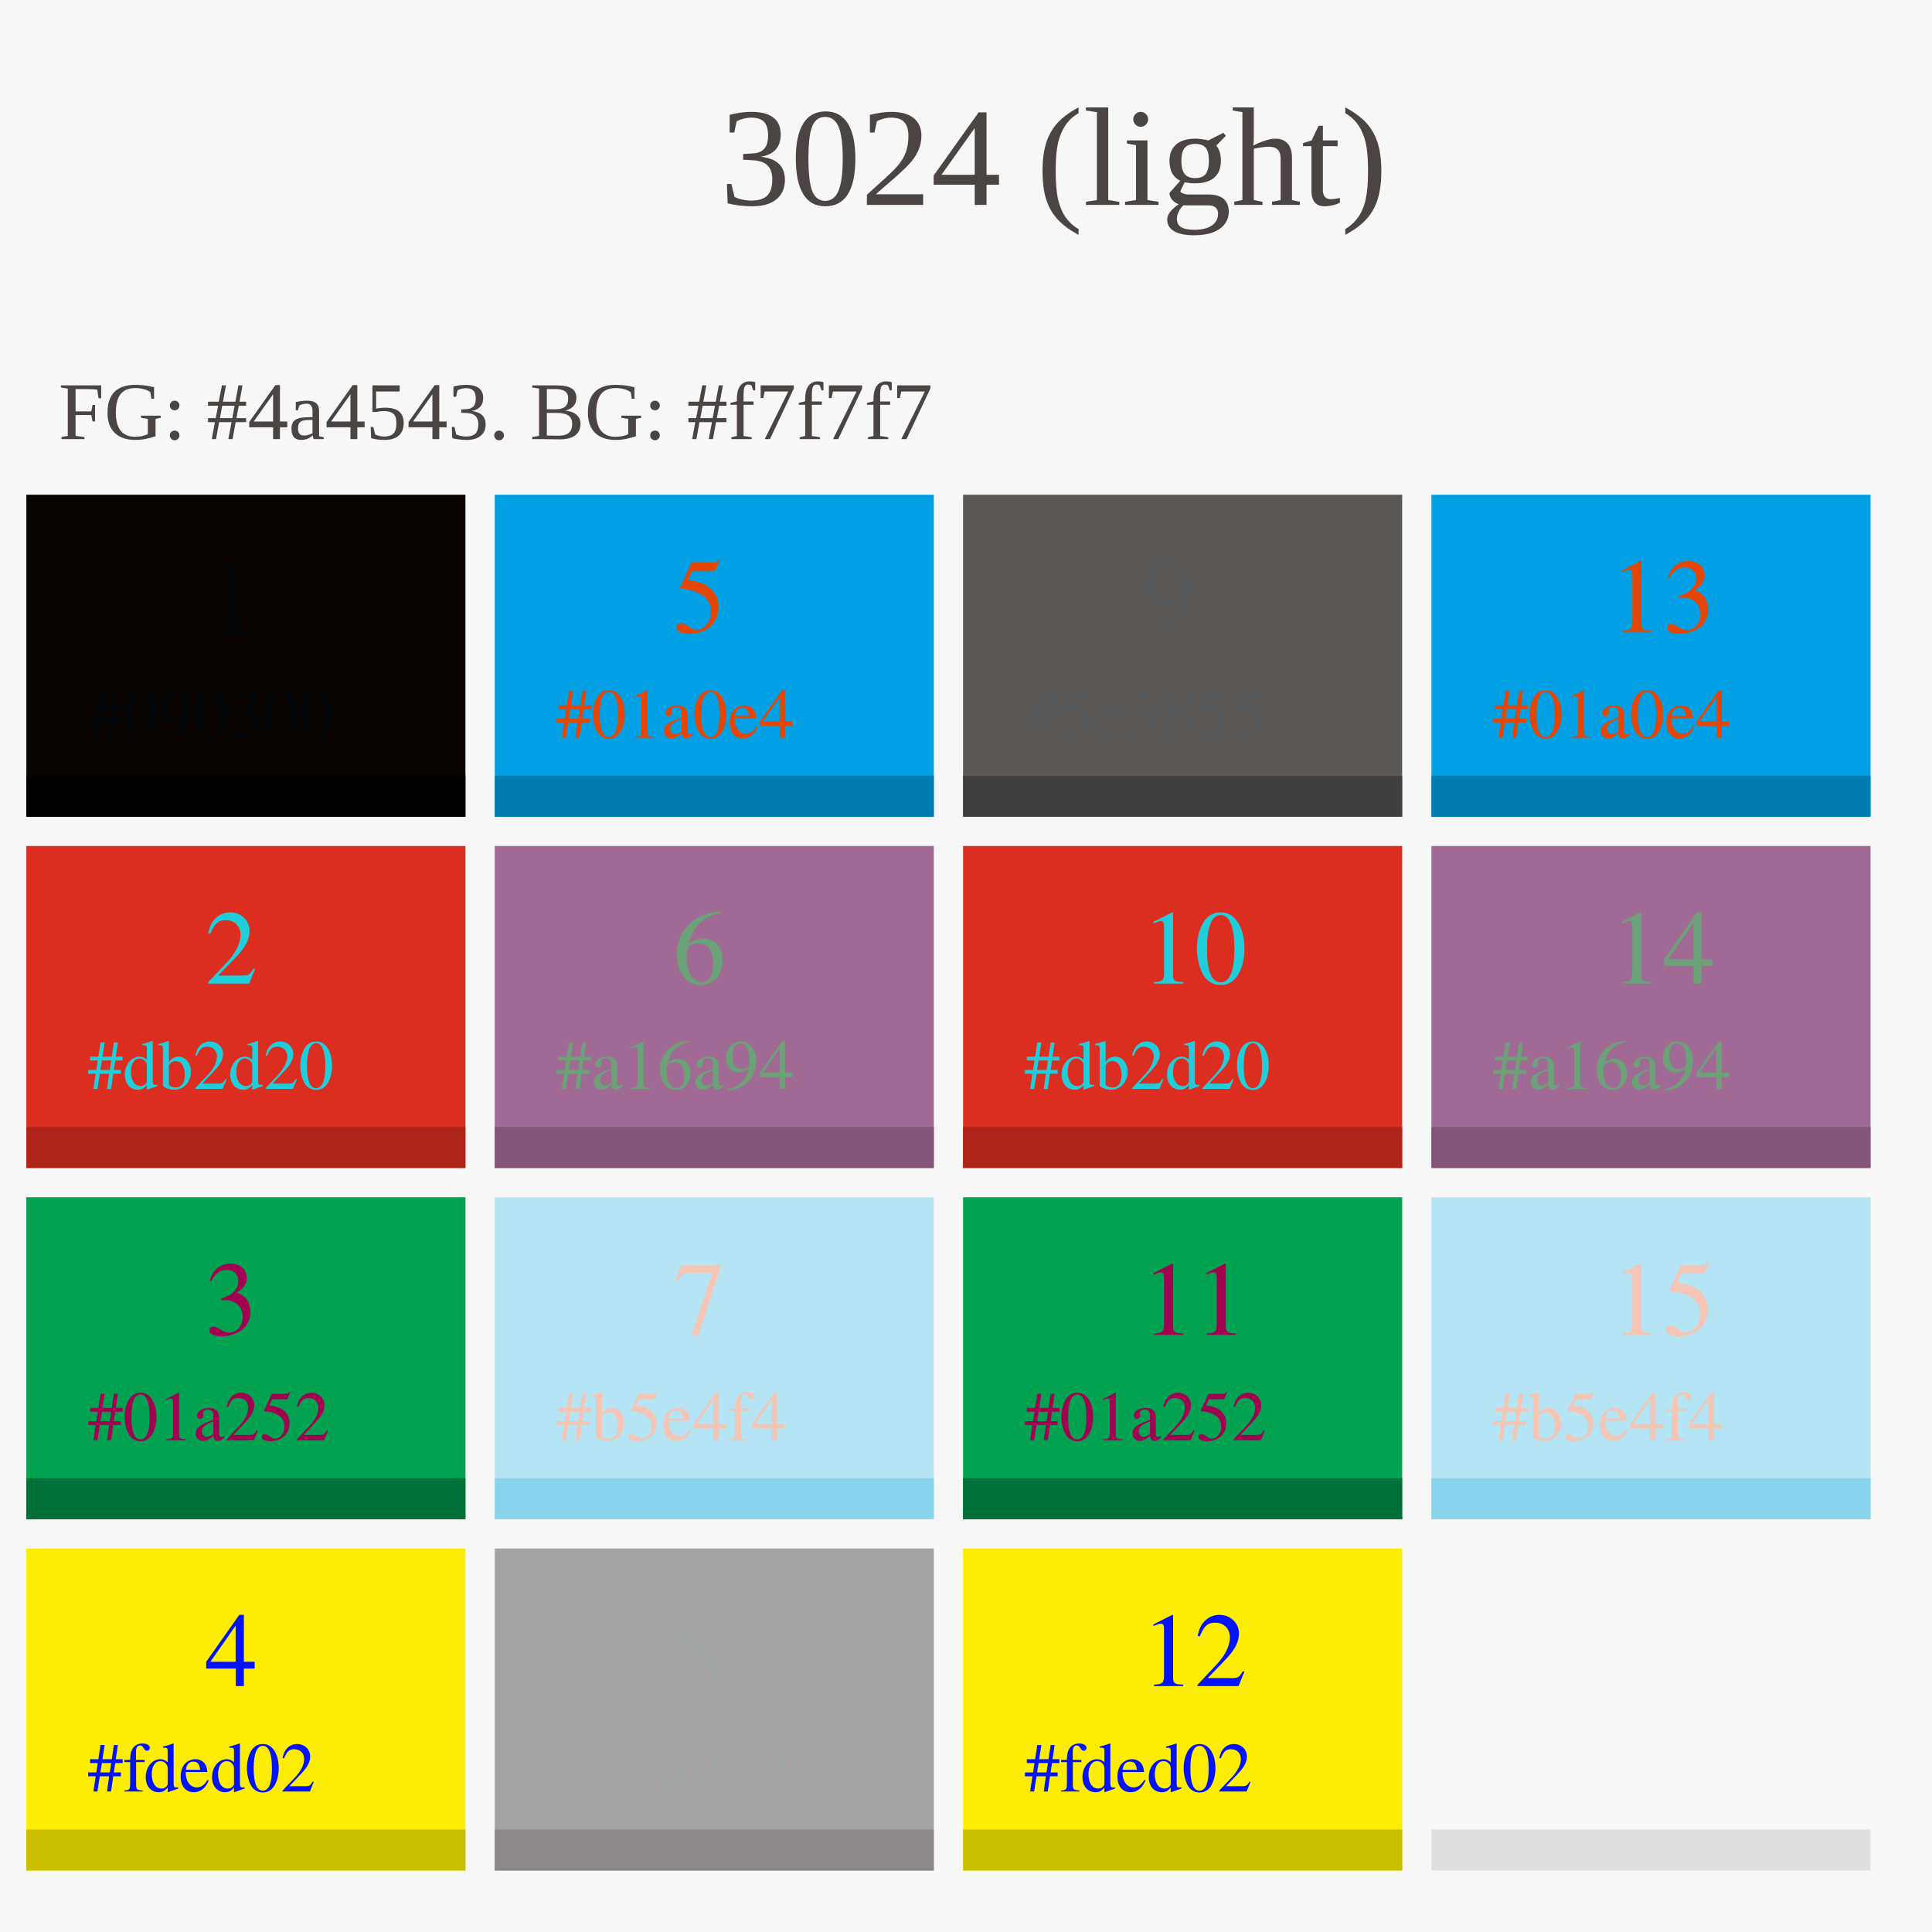
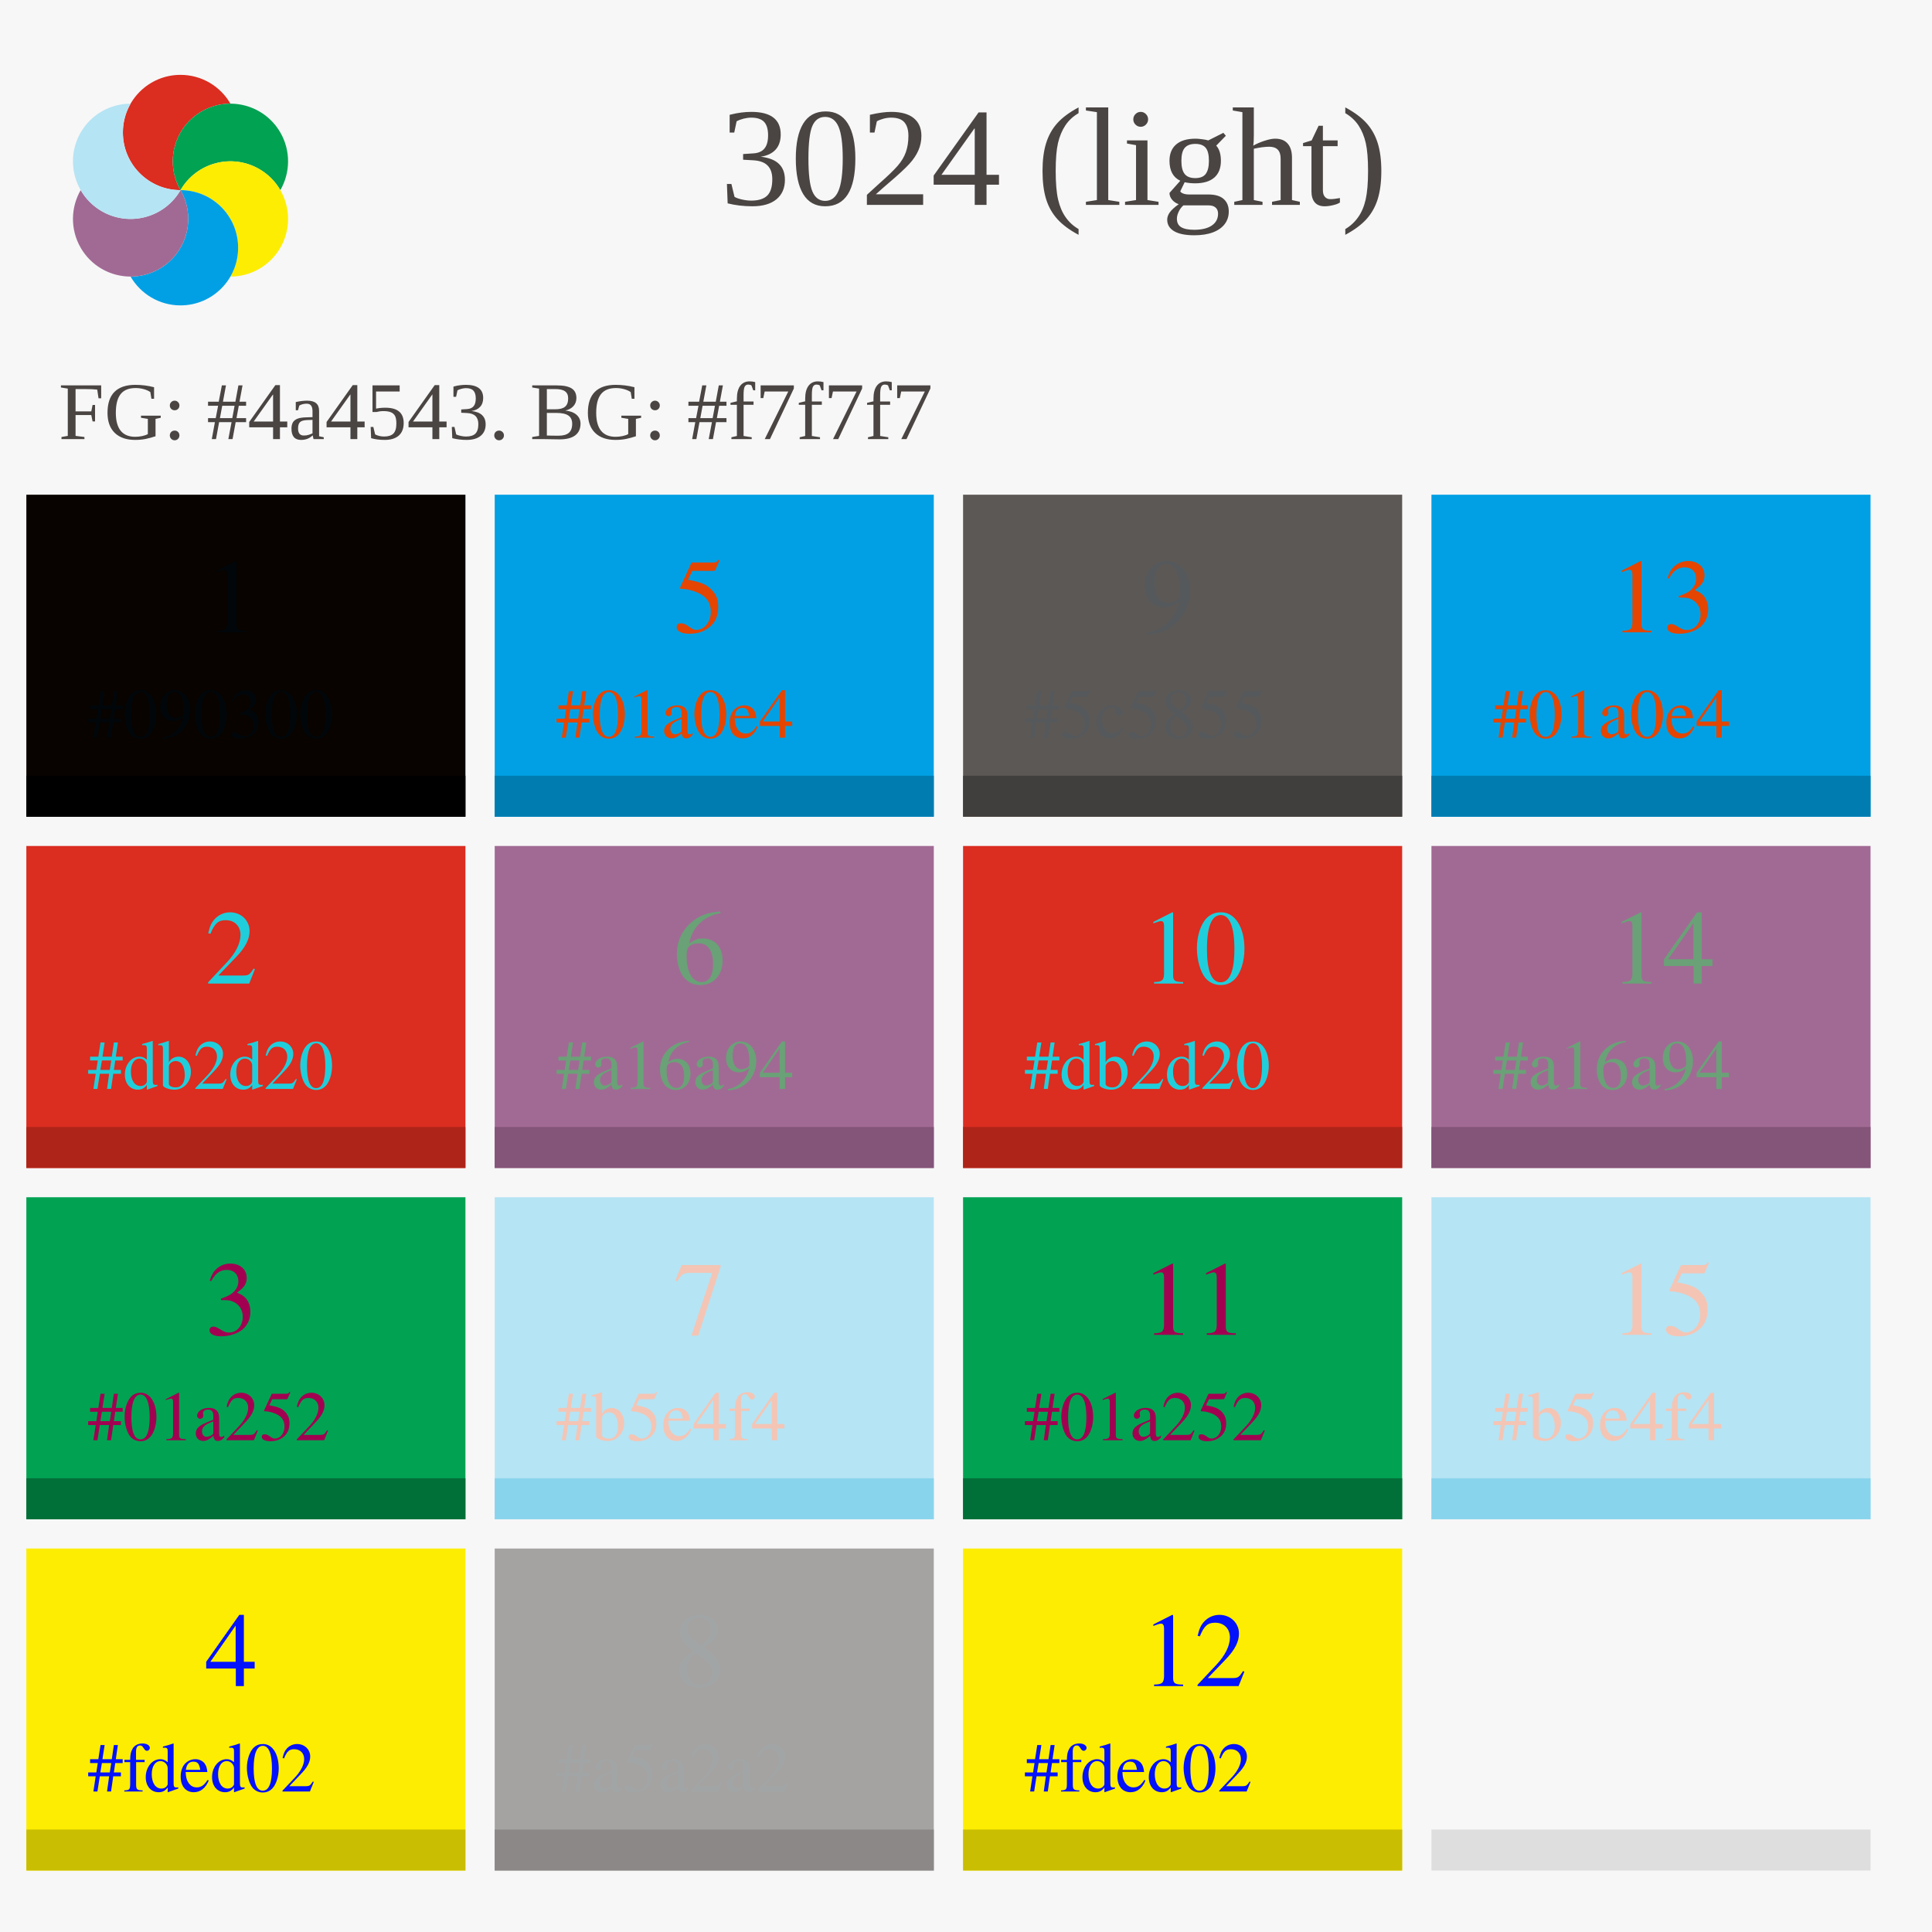
- <svg width="330" height="330">
+ <svg xmlns="http://www.w3.org/2000/svg" version="1.1" width="330" height="330">
  <rect fill="#f7f7f7" x="0" y="0" width="330" height="330" />
  <text x="180" y="35" fill="#4a4543" text-anchor="middle" alignment-baseline="central" font-size="24">3024 (light)</text>
  <text x="10" y="75" fill="#4a4543" text-anchor="start" alignment-baseline="baseline" font-size="14">FG: #4a4543. BG: #f7f7f7</text>
  <rect id="#box-1" x="5" y="85" width="74" height="54" fill="#090300" stroke="#090300" stroke-width="1px" />
  <rect id="#box-1" x="5" y="133" width="74" height="6" fill="#000000" stroke="#000000" stroke-width="1px" />
  <text id="#box-text-1" x="15" y="126" fill="#000609" font-size="12" font-family="Droid Sans Mono, Times, serif">#090300</text>
  <text id="#box-text-1" x="35" y="108" fill="#000609" font-size="18" font-family="Droid Sans Mono, Times, serif">1</text>
  <rect id="#box-2" x="5" y="145" width="74" height="54" fill="#db2d20" stroke="#db2d20" stroke-width="1px" />
  <rect id="#box-2" x="5" y="193" width="74" height="6" fill="#AF2419" stroke="#AF2419" stroke-width="1px" />
  <text id="#box-text-2" x="15" y="186" fill="#20CEDB" font-size="12" font-family="Droid Sans Mono, Times, serif">#db2d20</text>
  <text id="#box-text-2" x="35" y="168" fill="#20CEDB" font-size="18" font-family="Droid Sans Mono, Times, serif">2</text>
  <rect id="#box-3" x="5" y="205" width="74" height="54" fill="#01a252" stroke="#01a252" stroke-width="1px" />
  <rect id="#box-3" x="5" y="253" width="74" height="6" fill="#016F38" stroke="#016F38" stroke-width="1px" />
  <text id="#box-text-3" x="15" y="246" fill="#A20151" font-size="12" font-family="Droid Sans Mono, Times, serif">#01a252</text>
  <text id="#box-text-3" x="35" y="228" fill="#A20151" font-size="18" font-family="Droid Sans Mono, Times, serif">3</text>
  <rect id="#box-4" x="5" y="265" width="74" height="54" fill="#fded02" stroke="#fded02" stroke-width="1px" />
  <rect id="#box-4" x="5" y="313" width="74" height="6" fill="#CABE02" stroke="#CABE02" stroke-width="1px" />
  <text id="#box-text-4" x="15" y="306" fill="#0212FD" font-size="12" font-family="Droid Sans Mono, Times, serif">#fded02</text>
  <text id="#box-text-4" x="35" y="288" fill="#0212FD" font-size="18" font-family="Droid Sans Mono, Times, serif">4</text>
  <rect id="#box-5" x="85" y="85" width="74" height="54" fill="#01a0e4" stroke="#01a0e4" stroke-width="1px" />
  <rect id="#box-5" x="85" y="133" width="74" height="6" fill="#017CB1" stroke="#017CB1" stroke-width="1px" />
  <text id="#box-text-5" x="95" y="126" fill="#E44501" font-size="12" font-family="Droid Sans Mono, Times, serif">#01a0e4</text>
  <text id="#box-text-5" x="115" y="108" fill="#E44501" font-size="18" font-family="Droid Sans Mono, Times, serif">5</text>
  <rect id="#box-6" x="85" y="145" width="74" height="54" fill="#a16a94" stroke="#a16a94" stroke-width="1px" />
  <rect id="#box-6" x="85" y="193" width="74" height="6" fill="#845479" stroke="#845479" stroke-width="1px" />
  <text id="#box-text-6" x="95" y="186" fill="#6AA177" font-size="12" font-family="Droid Sans Mono, Times, serif">#a16a94</text>
  <text id="#box-text-6" x="115" y="168" fill="#6AA177" font-size="18" font-family="Droid Sans Mono, Times, serif">6</text>
  <rect id="#box-7" x="85" y="205" width="74" height="54" fill="#b5e4f4" stroke="#b5e4f4" stroke-width="1px" />
  <rect id="#box-7" x="85" y="253" width="74" height="6" fill="#89D4ED" stroke="#89D4ED" stroke-width="1px" />
  <text id="#box-text-7" x="95" y="246" fill="#F4C5B5" font-size="12" font-family="Droid Sans Mono, Times, serif">#b5e4f4</text>
  <text id="#box-text-7" x="115" y="228" fill="#F4C5B5" font-size="18" font-family="Droid Sans Mono, Times, serif">7</text>
  <rect id="#box-8" x="85" y="265" width="74" height="54" fill="#a5a2a2" stroke="#a5a2a2" stroke-width="1px" />
  <rect id="#box-8" x="85" y="313" width="74" height="6" fill="#8C8888" stroke="#8C8888" stroke-width="1px" />
  <text id="#box-text-8" x="95" y="306" fill="#A2A5A5" font-size="12" font-family="Droid Sans Mono, Times, serif">#a5a2a2</text>
  <text id="#box-text-8" x="115" y="288" fill="#A2A5A5" font-size="18" font-family="Droid Sans Mono, Times, serif">8</text>
  <rect id="#box-9" x="165" y="85" width="74" height="54" fill="#5c5855" stroke="#5c5855" stroke-width="1px" />
  <rect id="#box-9" x="165" y="133" width="74" height="6" fill="#413F3D" stroke="#413F3D" stroke-width="1px" />
  <text id="#box-text-9" x="175" y="126" fill="#55595C" font-size="12" font-family="Droid Sans Mono, Times, serif">#5c5855</text>
  <text id="#box-text-9" x="195" y="108" fill="#55595C" font-size="18" font-family="Droid Sans Mono, Times, serif">9</text>
  <rect id="#box-10" x="165" y="145" width="74" height="54" fill="#db2d20" stroke="#db2d20" stroke-width="1px" />
  <rect id="#box-10" x="165" y="193" width="74" height="6" fill="#AF2419" stroke="#AF2419" stroke-width="1px" />
  <text id="#box-text-10" x="175" y="186" fill="#20CEDB" font-size="12" font-family="Droid Sans Mono, Times, serif">#db2d20</text>
  <text id="#box-text-10" x="195" y="168" fill="#20CEDB" font-size="18" font-family="Droid Sans Mono, Times, serif">10</text>
  <rect id="#box-11" x="165" y="205" width="74" height="54" fill="#01a252" stroke="#01a252" stroke-width="1px" />
  <rect id="#box-11" x="165" y="253" width="74" height="6" fill="#016F38" stroke="#016F38" stroke-width="1px" />
  <text id="#box-text-11" x="175" y="246" fill="#A20151" font-size="12" font-family="Droid Sans Mono, Times, serif">#01a252</text>
  <text id="#box-text-11" x="195" y="228" fill="#A20151" font-size="18" font-family="Droid Sans Mono, Times, serif">11</text>
  <rect id="#box-12" x="165" y="265" width="74" height="54" fill="#fded02" stroke="#fded02" stroke-width="1px" />
  <rect id="#box-12" x="165" y="313" width="74" height="6" fill="#CABE02" stroke="#CABE02" stroke-width="1px" />
  <text id="#box-text-12" x="175" y="306" fill="#0212FD" font-size="12" font-family="Droid Sans Mono, Times, serif">#fded02</text>
  <text id="#box-text-12" x="195" y="288" fill="#0212FD" font-size="18" font-family="Droid Sans Mono, Times, serif">12</text>
  <rect id="#box-13" x="245" y="85" width="74" height="54" fill="#01a0e4" stroke="#01a0e4" stroke-width="1px" />
  <rect id="#box-13" x="245" y="133" width="74" height="6" fill="#017CB1" stroke="#017CB1" stroke-width="1px" />
  <text id="#box-text-13" x="255" y="126" fill="#E44501" font-size="12" font-family="Droid Sans Mono, Times, serif">#01a0e4</text>
  <text id="#box-text-13" x="275" y="108" fill="#E44501" font-size="18" font-family="Droid Sans Mono, Times, serif">13</text>
  <rect id="#box-14" x="245" y="145" width="74" height="54" fill="#a16a94" stroke="#a16a94" stroke-width="1px" />
  <rect id="#box-14" x="245" y="193" width="74" height="6" fill="#845479" stroke="#845479" stroke-width="1px" />
  <text id="#box-text-14" x="255" y="186" fill="#6AA177" font-size="12" font-family="Droid Sans Mono, Times, serif">#a16a94</text>
  <text id="#box-text-14" x="275" y="168" fill="#6AA177" font-size="18" font-family="Droid Sans Mono, Times, serif">14</text>
  <rect id="#box-15" x="245" y="205" width="74" height="54" fill="#b5e4f4" stroke="#b5e4f4" stroke-width="1px" />
  <rect id="#box-15" x="245" y="253" width="74" height="6" fill="#89D4ED" stroke="#89D4ED" stroke-width="1px" />
  <text id="#box-text-15" x="255" y="246" fill="#F4C5B5" font-size="12" font-family="Droid Sans Mono, Times, serif">#b5e4f4</text>
  <text id="#box-text-15" x="275" y="228" fill="#F4C5B5" font-size="18" font-family="Droid Sans Mono, Times, serif">15</text>
  <rect id="#box-16" x="245" y="265" width="74" height="54" fill="#f7f7f7" stroke="#f7f7f7" stroke-width="1px" />
  <rect id="#box-16" x="245" y="313" width="74" height="6" fill="#DEDEDE" stroke="#DEDEDE" stroke-width="1px" />
  <text id="#box-text-16" x="255" y="306" fill="#F7F7F7" font-size="12" font-family="Droid Sans Mono, Times, serif">#f7f7f7</text>
  <text id="#box-text-16" x="275" y="288" fill="#F7F7F7" font-size="18" font-family="Droid Sans Mono, Times, serif">16</text>
+   <g>
+     <path style="fill:#db2d20;stroke-width:0.062" d="m 30.832,12.787 c -5.437,0 -9.841,4.404 -9.841,9.841 0,5.437 4.404,9.846 9.841,9.846 -2.718,-4.708 -1.105,-10.726 3.604,-13.445 1.554,-0.897 3.252,-1.324 4.925,-1.322 -1.702,-2.941 -4.886,-4.921 -8.529,-4.921 z" />
+     <path style="fill:#01a252;stroke-width:0.062" d="m 47.882,22.631 c -2.718,-4.709 -8.735,-6.321 -13.444,-3.602 -4.709,2.718 -6.325,8.738 -3.606,13.446 2.718,-4.708 8.737,-6.32 13.446,-3.602 1.554,0.897 2.772,2.154 3.607,3.605 1.696,-2.945 1.819,-6.692 -0.003,-9.847 z" />
+     <path style="fill:#fded02;stroke-width:0.062" d="m 47.882,42.319 c 2.718,-4.708 1.106,-10.725 -3.602,-13.444 -4.708,-2.719 -10.729,-1.109 -13.447,3.6 5.437,0 9.842,4.406 9.842,9.843 0,1.794 -0.48,3.478 -1.318,4.926 3.398,-0.004 6.704,-1.771 8.526,-4.926 z" />
+     <path style="fill:#01a0e4;stroke-width:0.062" d="m 30.832,52.162 c 5.437,0 9.841,-4.404 9.841,-9.841 0,-5.437 -4.404,-9.846 -9.841,-9.846 2.718,4.708 1.105,10.726 -3.604,13.445 -1.554,0.897 -3.252,1.324 -4.925,1.322 1.702,2.941 4.886,4.921 8.529,4.921 z" />
+     <path style="fill:#a16a94;stroke-width:0.062" d="m 13.783,42.319 c 2.718,4.708 8.735,6.321 13.444,3.602 4.709,-2.718 6.325,-8.738 3.606,-13.446 -2.718,4.708 -8.737,6.32 -13.446,3.602 -1.554,-0.897 -2.772,-2.154 -3.607,-3.605 -1.696,2.945 -1.819,6.692 0.003,9.847 z" />
+     <path style="fill:#b5e4f4;stroke-width:0.062" d="m 13.783,22.631 c -2.718,4.708 -1.106,10.725 3.602,13.444 4.708,2.719 10.729,1.109 13.447,-3.6 -5.437,0 -9.842,-4.406 -9.842,-9.843 0,-1.794 0.48,-3.478 1.318,-4.926 -3.398,0.004 -6.704,1.771 -8.526,4.926 z" />
+   </g>
</svg>
